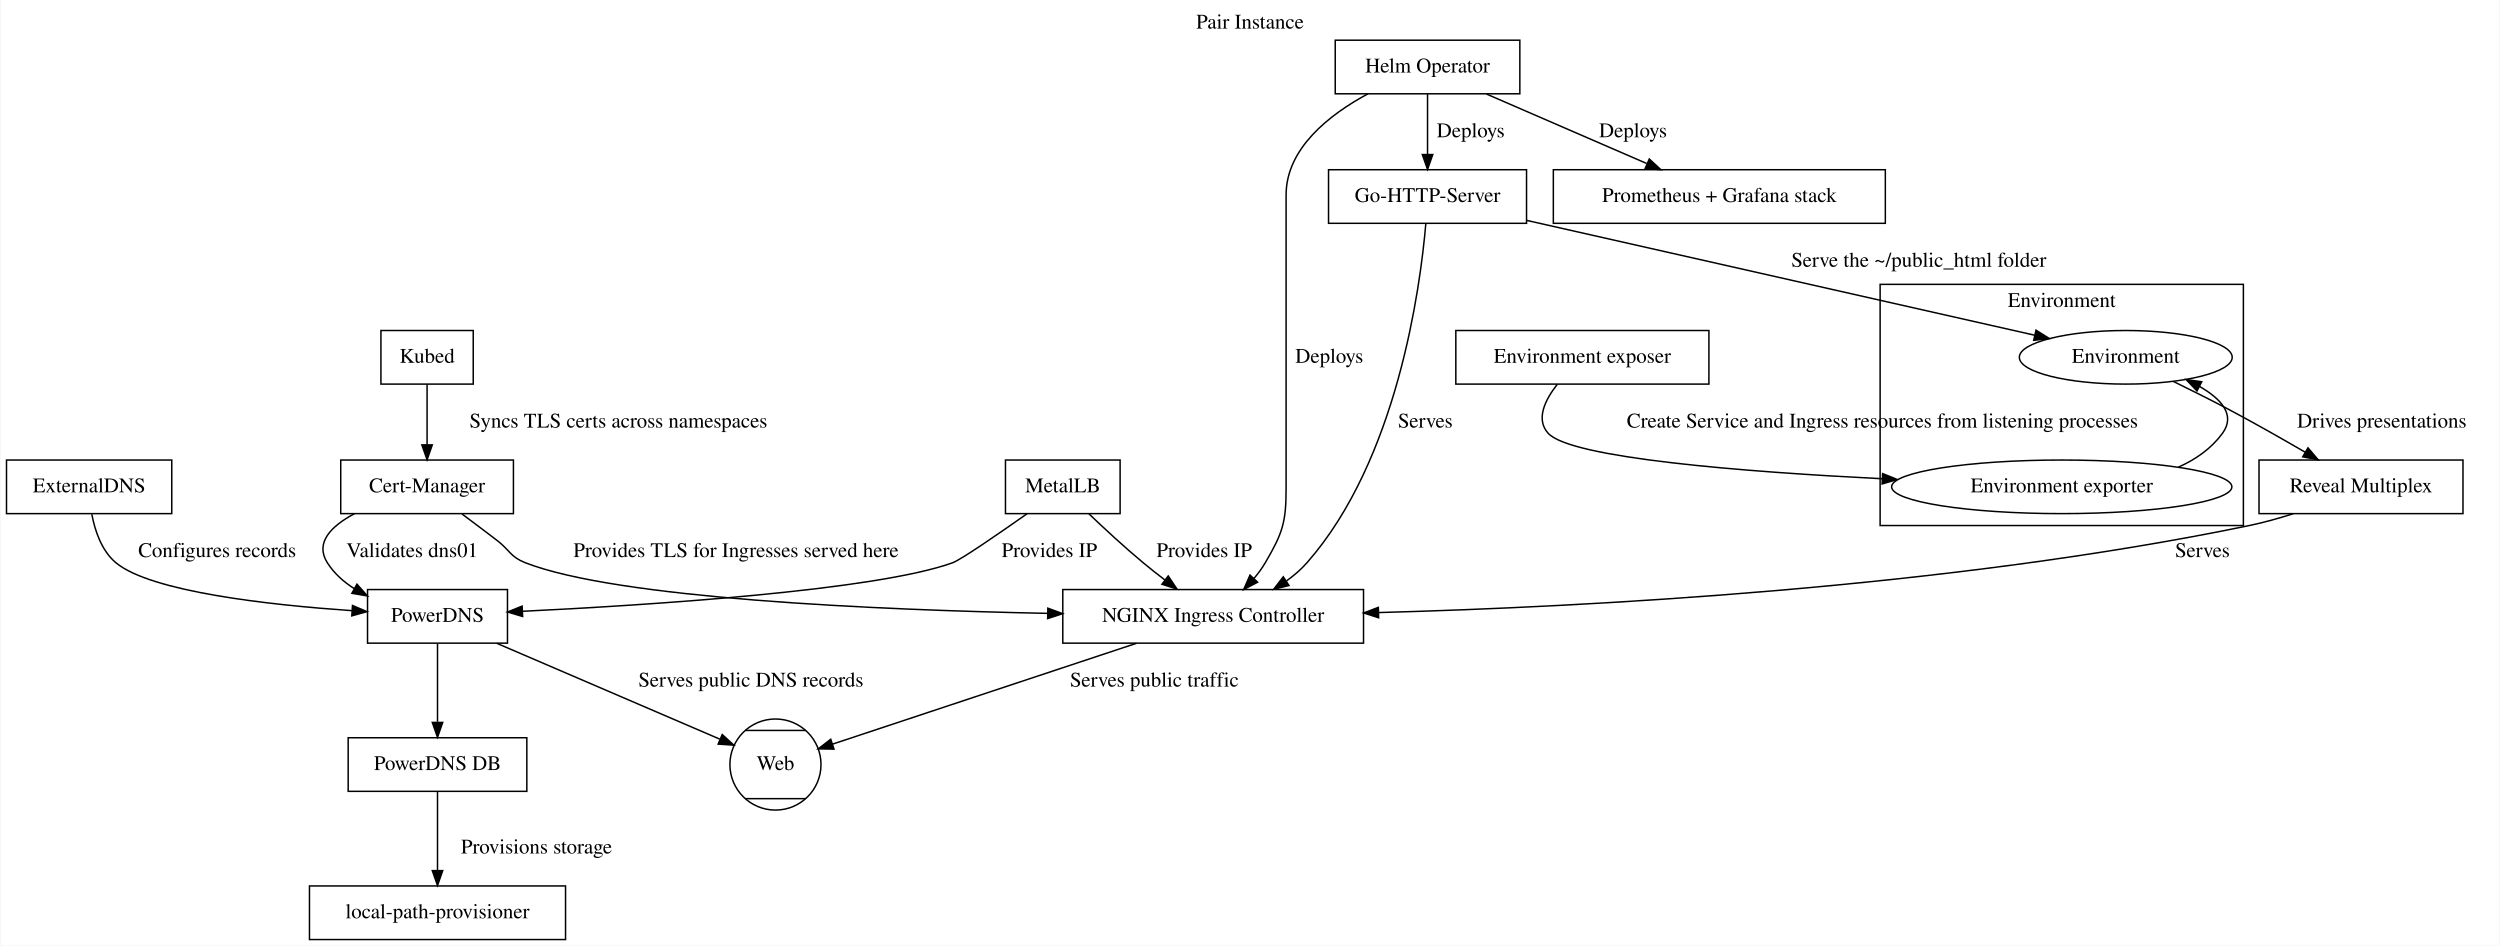
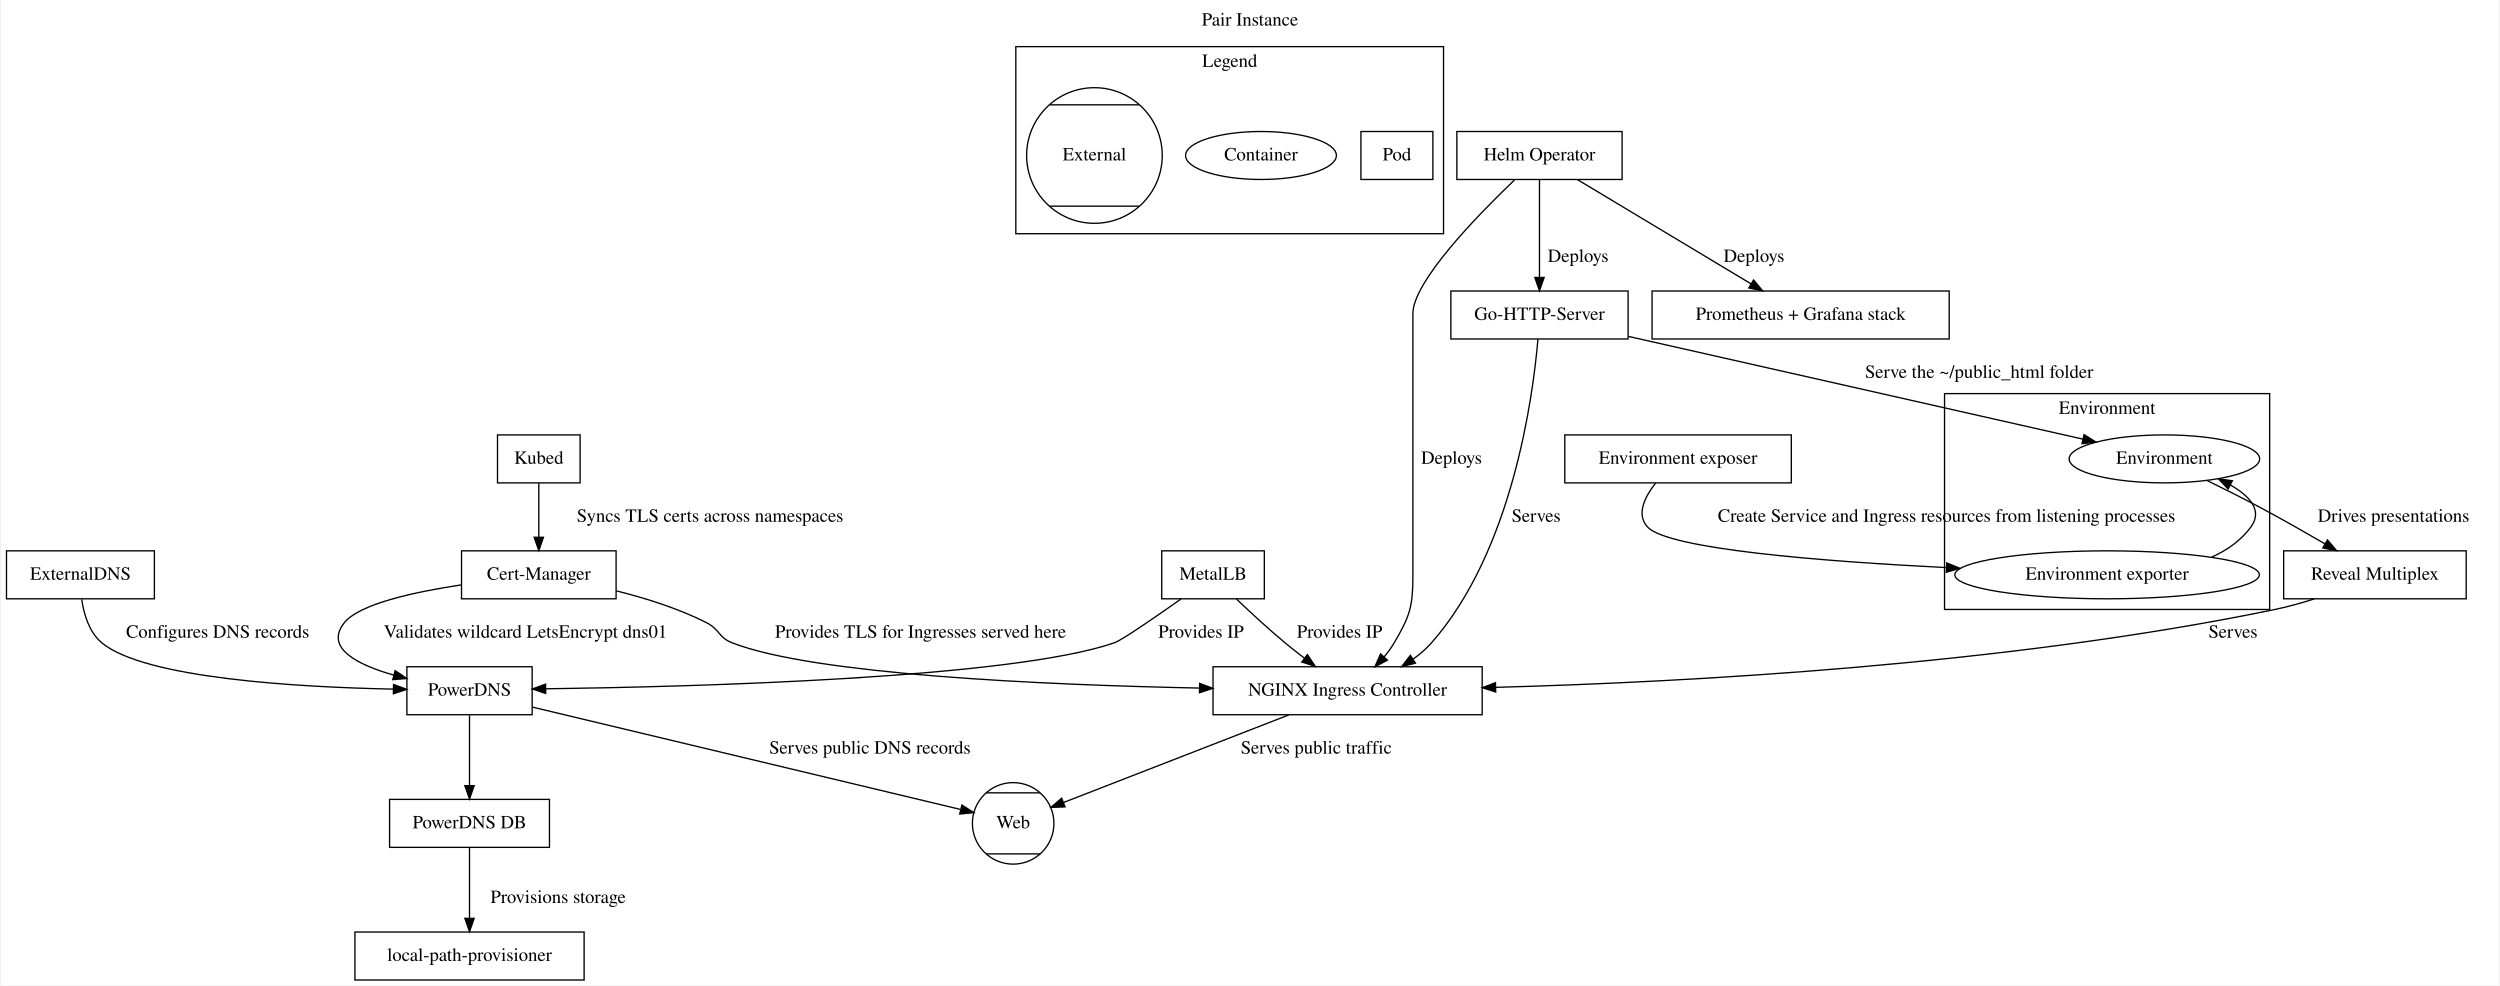
- <svg xmlns="http://www.w3.org/2000/svg" width="1679pt" height="635pt" viewBox="0.00 0.00 1678.50 635.09">
-   <g id="graph0" class="graph" transform="scale(1 1) rotate(0) translate(4 631.09)">
-     <polygon fill="white" stroke="transparent" points="-4,4 -4,-631.09 1674.5,-631.09 1674.5,4 -4,4" />
-     <text text-anchor="middle" x="835.25" y="-611.89" font-family="Times,serif" font-size="14.00">Pair Instance</text>
+ <svg xmlns="http://www.w3.org/2000/svg" width="1875pt" height="739pt" viewBox="0.00 0.00 1874.50 739.49">
+   <g id="graph0" class="graph" transform="scale(1 1) rotate(0) translate(4 735.49)">
+     <polygon fill="white" stroke="transparent" points="-4,4 -4,-735.49 1870.5,-735.49 1870.5,4 -4,4" />
+     <text text-anchor="middle" x="933.25" y="-716.29" font-family="Times,serif" font-size="14.00">Pair Instance</text>
    <g id="clust1" class="cluster">
-       <polygon fill="none" stroke="black" points="1258.5,-278.09 1258.5,-440.09 1502.5,-440.09 1502.5,-278.09 1258.5,-278.09" />
-       <text text-anchor="middle" x="1380.5" y="-424.89" font-family="Times,serif" font-size="14.00">Environment</text>
+       <polygon fill="none" stroke="black" points="757.5,-560.09 757.5,-700.49 1078.5,-700.49 1078.5,-560.09 757.5,-560.09" />
+       <text text-anchor="middle" x="918" y="-685.29" font-family="Times,serif" font-size="14.00">Legend</text>
+     </g>
+     <g id="clust2" class="cluster">
+       <polygon fill="none" stroke="black" points="1454.5,-278.09 1454.5,-440.09 1698.5,-440.09 1698.5,-278.09 1454.5,-278.09" />
+       <text text-anchor="middle" x="1576.5" y="-424.89" font-family="Times,serif" font-size="14.00">Environment</text>
    </g>
    <g id="node1" class="node">
-       <ellipse fill="none" stroke="black" cx="1423.5" cy="-391.09" rx="71.49" ry="18" />
-       <text text-anchor="middle" x="1423.5" y="-387.39" font-family="Times,serif" font-size="14.00">Environment</text>
+       <polygon fill="none" stroke="black" points="1070.5,-636.79 1016.5,-636.79 1016.5,-600.79 1070.5,-600.79 1070.5,-636.79" />
+       <text text-anchor="middle" x="1043.5" y="-615.09" font-family="Times,serif" font-size="14.00">Pod</text>
    </g>
    <g id="node2" class="node">
-       <ellipse fill="none" stroke="black" cx="1380.5" cy="-304.09" rx="114.28" ry="18" />
-       <text text-anchor="middle" x="1380.5" y="-300.39" font-family="Times,serif" font-size="14.00">Environment exporter</text>
+       <ellipse fill="none" stroke="black" cx="941.5" cy="-618.79" rx="56.59" ry="18" />
+       <text text-anchor="middle" x="941.5" y="-615.09" font-family="Times,serif" font-size="14.00">Container</text>
+     </g>
+     <g id="node3" class="node">
+       <ellipse fill="none" stroke="black" cx="816.5" cy="-618.79" rx="50.89" ry="50.89" />
+       <polyline fill="none" stroke="black" points="850.03,-656.81 782.97,-656.81 " />
+       <polyline fill="none" stroke="black" points="850.03,-580.77 782.97,-580.77 " />
+       <text text-anchor="middle" x="816.5" y="-615.09" font-family="Times,serif" font-size="14.00">External</text>
+     </g>
+     <g id="node4" class="node">
+       <ellipse fill="none" stroke="black" cx="1619.5" cy="-391.09" rx="71.49" ry="18" />
+       <text text-anchor="middle" x="1619.5" y="-387.39" font-family="Times,serif" font-size="14.00">Environment</text>
+     </g>
+     <g id="node5" class="node">
+       <ellipse fill="none" stroke="black" cx="1576.5" cy="-304.09" rx="114.28" ry="18" />
+       <text text-anchor="middle" x="1576.5" y="-300.39" font-family="Times,serif" font-size="14.00">Environment exporter</text>
    </g>
    <g id="edge1" class="edge">
-       <path fill="none" stroke="black" d="M1473.03,-371.52C1487.57,-363.17 1497.46,-352.42 1488.5,-340.09 1481.02,-329.81 1470.46,-322.49 1458.84,-317.29" />
-       <polygon fill="black" stroke="black" points="1471.33,-368.46 1464.04,-376.15 1474.53,-374.68 1471.33,-368.46" />
+       <path fill="none" stroke="black" d="M1669.03,-371.52C1683.57,-363.17 1693.46,-352.42 1684.5,-340.09 1677.02,-329.81 1666.46,-322.49 1654.84,-317.29" />
+       <polygon fill="black" stroke="black" points="1667.33,-368.46 1660.04,-376.15 1670.53,-374.68 1667.33,-368.46" />
    </g>
-     <g id="node12" class="node">
-       <polygon fill="none" stroke="black" points="1650,-322.09 1513,-322.09 1513,-286.09 1650,-286.09 1650,-322.09" />
-       <text text-anchor="middle" x="1581.5" y="-300.39" font-family="Times,serif" font-size="14.00">Reveal Multiplex</text>
+     <g id="node15" class="node">
+       <polygon fill="none" stroke="black" points="1846,-322.09 1709,-322.09 1709,-286.09 1846,-286.09 1846,-322.09" />
+       <text text-anchor="middle" x="1777.5" y="-300.39" font-family="Times,serif" font-size="14.00">Reveal Multiplex</text>
    </g>
    <g id="edge16" class="edge">
-       <path fill="none" stroke="black" d="M1455.53,-374.84C1467.81,-368.86 1481.89,-361.82 1494.5,-355.09 1510.95,-346.33 1528.85,-336.15 1544.11,-327.28" />
-       <polygon fill="black" stroke="black" points="1545.89,-330.29 1552.76,-322.23 1542.36,-324.25 1545.89,-330.29" />
-       <text text-anchor="middle" x="1595.5" y="-343.89" font-family="Times,serif" font-size="14.00">Drives presentations</text>
+       <path fill="none" stroke="black" d="M1651.53,-374.84C1663.81,-368.86 1677.89,-361.82 1690.5,-355.09 1706.95,-346.33 1724.85,-336.15 1740.11,-327.28" />
+       <polygon fill="black" stroke="black" points="1741.89,-330.29 1748.76,-322.23 1738.36,-324.25 1741.89,-330.29" />
+       <text text-anchor="middle" x="1791.5" y="-343.89" font-family="Times,serif" font-size="14.00">Drives presentations</text>
    </g>
-     <g id="node3" class="node">
-       <polygon fill="none" stroke="black" points="1143.5,-409.09 973.5,-409.09 973.5,-373.09 1143.5,-373.09 1143.5,-409.09" />
-       <text text-anchor="middle" x="1058.5" y="-387.39" font-family="Times,serif" font-size="14.00">Environment exposer</text>
+     <g id="node6" class="node">
+       <polygon fill="none" stroke="black" points="1339.5,-409.09 1169.5,-409.09 1169.5,-373.09 1339.5,-373.09 1339.5,-409.09" />
+       <text text-anchor="middle" x="1254.5" y="-387.39" font-family="Times,serif" font-size="14.00">Environment exposer</text>
    </g>
    <g id="edge2" class="edge">
-       <path fill="none" stroke="black" d="M1041.59,-372.85C1033.42,-362.45 1027.04,-349.45 1035.5,-340.09 1050.64,-323.34 1166.53,-314.2 1259.88,-309.51" />
-       <polygon fill="black" stroke="black" points="1260.17,-313 1269.99,-309.01 1259.83,-306.01 1260.17,-313" />
-       <text text-anchor="middle" x="1260" y="-343.89" font-family="Times,serif" font-size="14.00">Create Service and Ingress resources from listening processes</text>
+       <path fill="none" stroke="black" d="M1237.59,-372.85C1229.42,-362.45 1223.04,-349.45 1231.5,-340.09 1246.64,-323.34 1362.53,-314.2 1455.88,-309.51" />
+       <polygon fill="black" stroke="black" points="1456.17,-313 1465.99,-309.01 1455.83,-306.01 1456.17,-313" />
+       <text text-anchor="middle" x="1456" y="-343.89" font-family="Times,serif" font-size="14.00">Create Service and Ingress resources from listening processes</text>
    </g>
-     <g id="node4" class="node">
-       <polygon fill="none" stroke="black" points="336.5,-235.09 242.5,-235.09 242.5,-199.09 336.5,-199.09 336.5,-235.09" />
-       <text text-anchor="middle" x="289.5" y="-213.39" font-family="Times,serif" font-size="14.00">PowerDNS</text>
+     <g id="node7" class="node">
+       <polygon fill="none" stroke="black" points="394.5,-235.09 300.5,-235.09 300.5,-199.09 394.5,-199.09 394.5,-235.09" />
+       <text text-anchor="middle" x="347.5" y="-213.39" font-family="Times,serif" font-size="14.00">PowerDNS</text>
    </g>
-     <g id="node5" class="node">
-       <polygon fill="none" stroke="black" points="349.5,-135.55 229.5,-135.55 229.5,-99.55 349.5,-99.55 349.5,-135.55" />
-       <text text-anchor="middle" x="289.5" y="-113.85" font-family="Times,serif" font-size="14.00">PowerDNS DB</text>
+     <g id="node8" class="node">
+       <polygon fill="none" stroke="black" points="407.5,-135.55 287.5,-135.55 287.5,-99.55 407.5,-99.55 407.5,-135.55" />
+       <text text-anchor="middle" x="347.5" y="-113.85" font-family="Times,serif" font-size="14.00">PowerDNS DB</text>
    </g>
    <g id="edge5" class="edge">
-       <path fill="none" stroke="black" d="M289.5,-198.66C289.5,-184.09 289.5,-163.06 289.5,-146.2" />
-       <polygon fill="black" stroke="black" points="293,-145.84 289.5,-135.84 286,-145.84 293,-145.84" />
+       <path fill="none" stroke="black" d="M347.5,-198.66C347.5,-184.09 347.5,-163.06 347.5,-146.2" />
+       <polygon fill="black" stroke="black" points="351,-145.84 347.5,-135.84 344,-145.84 351,-145.84" />
    </g>
-     <g id="node16" class="node">
-       <ellipse fill="none" stroke="black" cx="516.5" cy="-117.55" rx="30.59" ry="30.59" />
-       <polyline fill="none" stroke="black" points="536.7,-140.46 496.3,-140.46 " />
-       <polyline fill="none" stroke="black" points="536.7,-94.64 496.3,-94.64 " />
-       <text text-anchor="middle" x="516.5" y="-113.85" font-family="Times,serif" font-size="14.00">Web</text>
+     <g id="node19" class="node">
+       <ellipse fill="none" stroke="black" cx="755.5" cy="-117.55" rx="30.59" ry="30.59" />
+       <polyline fill="none" stroke="black" points="775.7,-140.46 735.3,-140.46 " />
+       <polyline fill="none" stroke="black" points="775.7,-94.64 735.3,-94.64 " />
+       <text text-anchor="middle" x="755.5" y="-113.85" font-family="Times,serif" font-size="14.00">Web</text>
    </g>
    <g id="edge18" class="edge">
-       <path fill="none" stroke="black" d="M329.3,-198.99C371.56,-180.83 437.84,-152.35 479.14,-134.6" />
-       <polygon fill="black" stroke="black" points="480.76,-137.71 488.57,-130.55 478,-131.28 480.76,-137.71" />
-       <text text-anchor="middle" x="500" y="-169.89" font-family="Times,serif" font-size="14.00">Serves public DNS records</text>
+       <path fill="none" stroke="black" d="M394.7,-204.81C475.84,-185.41 640.31,-146.09 715.89,-128.02" />
+       <polygon fill="black" stroke="black" points="717.03,-131.34 725.94,-125.61 715.4,-124.54 717.03,-131.34" />
+       <text text-anchor="middle" x="648" y="-169.89" font-family="Times,serif" font-size="14.00">Serves public DNS records</text>
    </g>
-     <g id="node11" class="node">
-       <polygon fill="none" stroke="black" points="375.5,-36 203.5,-36 203.5,0 375.5,0 375.5,-36" />
-       <text text-anchor="middle" x="289.5" y="-14.3" font-family="Times,serif" font-size="14.00">local-path-provisioner</text>
+     <g id="node14" class="node">
+       <polygon fill="none" stroke="black" points="433.5,-36 261.5,-36 261.5,0 433.5,0 433.5,-36" />
+       <text text-anchor="middle" x="347.5" y="-14.3" font-family="Times,serif" font-size="14.00">local-path-provisioner</text>
    </g>
    <g id="edge15" class="edge">
-       <path fill="none" stroke="black" d="M289.5,-99.11C289.5,-84.54 289.5,-63.51 289.5,-46.65" />
-       <polygon fill="black" stroke="black" points="293,-46.29 289.5,-36.29 286,-46.29 293,-46.29" />
-       <text text-anchor="middle" x="356" y="-57.8" font-family="Times,serif" font-size="14.00">Provisions storage</text>
+       <path fill="none" stroke="black" d="M347.5,-99.11C347.5,-84.54 347.5,-63.51 347.5,-46.65" />
+       <polygon fill="black" stroke="black" points="351,-46.29 347.5,-36.29 344,-46.29 351,-46.29" />
+       <text text-anchor="middle" x="414" y="-57.8" font-family="Times,serif" font-size="14.00">Provisions storage</text>
    </g>
-     <g id="node6" class="node">
+     <g id="node9" class="node">
      <polygon fill="none" stroke="black" points="111,-322.09 0,-322.09 0,-286.09 111,-286.09 111,-322.09" />
      <text text-anchor="middle" x="55.5" y="-300.39" font-family="Times,serif" font-size="14.00">ExternalDNS</text>
    </g>
    <g id="edge6" class="edge">
-       <path fill="none" stroke="black" d="M57.29,-285.72C59.37,-274.72 63.85,-261.11 73.5,-253.09 97.03,-233.56 176.38,-224.75 232.04,-220.91" />
-       <polygon fill="black" stroke="black" points="232.39,-224.39 242.14,-220.25 231.93,-217.41 232.39,-224.39" />
-       <text text-anchor="middle" x="141.5" y="-256.89" font-family="Times,serif" font-size="14.00">Configures records</text>
+       <path fill="none" stroke="black" d="M56.47,-285.66C58.05,-274.64 61.97,-261.02 71.5,-253.09 103.76,-226.27 219.31,-219.74 290.28,-218.31" />
+       <polygon fill="black" stroke="black" points="290.47,-221.8 300.41,-218.13 290.35,-214.8 290.47,-221.8" />
+       <text text-anchor="middle" x="158.5" y="-256.89" font-family="Times,serif" font-size="14.00">Configures DNS records</text>
    </g>
-     <g id="node7" class="node">
-       <polygon fill="none" stroke="black" points="340.5,-322.09 224.5,-322.09 224.5,-286.09 340.5,-286.09 340.5,-322.09" />
-       <text text-anchor="middle" x="282.5" y="-300.39" font-family="Times,serif" font-size="14.00">Cert-Manager</text>
+     <g id="node10" class="node">
+       <polygon fill="none" stroke="black" points="457.5,-322.09 341.5,-322.09 341.5,-286.09 457.5,-286.09 457.5,-322.09" />
+       <text text-anchor="middle" x="399.5" y="-300.39" font-family="Times,serif" font-size="14.00">Cert-Manager</text>
    </g>
    <g id="edge7" class="edge">
-       <path fill="none" stroke="black" d="M233.65,-286.02C218.13,-277.71 206.96,-266.58 215.5,-253.09 220.04,-245.93 226.48,-240.21 233.69,-235.64" />
-       <polygon fill="black" stroke="black" points="235.39,-238.7 242.44,-230.79 231.99,-232.57 235.39,-238.7" />
-       <text text-anchor="middle" x="272.5" y="-256.89" font-family="Times,serif" font-size="14.00">Validates dns01</text>
+       <path fill="none" stroke="black" d="M341.35,-296.53C305.59,-291.15 264.56,-282.11 253.5,-268.09 238.65,-249.27 262.98,-236.68 290.6,-228.85" />
+       <polygon fill="black" stroke="black" points="291.66,-232.19 300.45,-226.27 289.89,-225.42 291.66,-232.19" />
+       <text text-anchor="middle" x="389.5" y="-256.89" font-family="Times,serif" font-size="14.00">Validates wildcard LetsEncrypt dns01</text>
    </g>
-     <g id="node8" class="node">
-       <polygon fill="none" stroke="black" points="911.5,-235.09 709.5,-235.09 709.5,-199.09 911.5,-199.09 911.5,-235.09" />
-       <text text-anchor="middle" x="810.5" y="-213.39" font-family="Times,serif" font-size="14.00">NGINX Ingress Controller</text>
+     <g id="node11" class="node">
+       <polygon fill="none" stroke="black" points="1107.5,-235.09 905.5,-235.09 905.5,-199.09 1107.5,-199.09 1107.5,-235.09" />
+       <text text-anchor="middle" x="1006.5" y="-213.39" font-family="Times,serif" font-size="14.00">NGINX Ingress Controller</text>
    </g>
    <g id="edge11" class="edge">
-       <path fill="none" stroke="black" d="M306.03,-285.78C313.56,-280.18 321.91,-273.91 329.5,-268.09 338.04,-261.55 338.48,-257 348.5,-253.09 410.1,-229.06 583.14,-221.46 699.07,-219.1" />
-       <polygon fill="black" stroke="black" points="699.47,-222.59 709.4,-218.9 699.34,-215.59 699.47,-222.59" />
-       <text text-anchor="middle" x="490" y="-256.89" font-family="Times,serif" font-size="14.00">Provides TLS for Ingresses served here</text>
+       <path fill="none" stroke="black" d="M457.74,-292.03C479.7,-286.56 504.44,-278.78 525.5,-268.09 535.09,-263.23 534.48,-257 544.5,-253.09 606.1,-229.06 779.14,-221.46 895.07,-219.1" />
+       <polygon fill="black" stroke="black" points="895.47,-222.59 905.4,-218.9 895.34,-215.59 895.47,-222.59" />
+       <text text-anchor="middle" x="686" y="-256.89" font-family="Times,serif" font-size="14.00">Provides TLS for Ingresses served here</text>
    </g>
    <g id="edge19" class="edge">
-       <path fill="none" stroke="black" d="M758.95,-198.99C700.63,-179.64 606.98,-148.57 554.78,-131.25" />
-       <polygon fill="black" stroke="black" points="555.82,-127.91 545.23,-128.08 553.62,-134.55 555.82,-127.91" />
-       <text text-anchor="middle" x="771" y="-169.89" font-family="Times,serif" font-size="14.00">Serves public traffic</text>
+       <path fill="none" stroke="black" d="M962.49,-198.99C914.55,-180.36 838.66,-150.87 793.31,-133.24" />
+       <polygon fill="black" stroke="black" points="794.43,-129.92 783.84,-129.56 791.9,-136.45 794.43,-129.92" />
+       <text text-anchor="middle" x="983" y="-169.89" font-family="Times,serif" font-size="14.00">Serves public traffic</text>
    </g>
-     <g id="node9" class="node">
-       <polygon fill="none" stroke="black" points="1021,-517.09 888,-517.09 888,-481.09 1021,-481.09 1021,-517.09" />
-       <text text-anchor="middle" x="954.5" y="-495.39" font-family="Times,serif" font-size="14.00">Go-HTTP-Server</text>
+     <g id="node12" class="node">
+       <polygon fill="none" stroke="black" points="1217,-517.09 1084,-517.09 1084,-481.09 1217,-481.09 1217,-517.09" />
+       <text text-anchor="middle" x="1150.5" y="-495.39" font-family="Times,serif" font-size="14.00">Go-HTTP-Server</text>
    </g>
    <g id="edge3" class="edge">
-       <path fill="none" stroke="black" d="M1021.2,-483.02C1112.27,-462.44 1274.26,-425.83 1362.34,-405.92" />
-       <polygon fill="black" stroke="black" points="1363.21,-409.31 1372.19,-403.69 1361.66,-402.48 1363.21,-409.31" />
-       <text text-anchor="middle" x="1284.5" y="-451.89" font-family="Times,serif" font-size="14.00">Serve the ~/public_html folder</text>
+       <path fill="none" stroke="black" d="M1217.2,-483.02C1308.27,-462.44 1470.26,-425.83 1558.34,-405.92" />
+       <polygon fill="black" stroke="black" points="1559.21,-409.31 1568.19,-403.69 1557.66,-402.48 1559.21,-409.31" />
+       <text text-anchor="middle" x="1480.5" y="-451.89" font-family="Times,serif" font-size="14.00">Serve the ~/public_html folder</text>
    </g>
    <g id="edge9" class="edge">
-       <path fill="none" stroke="black" d="M953.36,-481C949.63,-437.66 934.2,-322.01 873.5,-253.09 869.53,-248.58 864.83,-244.53 859.81,-240.93" />
-       <polygon fill="black" stroke="black" points="861.43,-237.81 851.14,-235.28 857.61,-243.67 861.43,-237.81" />
-       <text text-anchor="middle" x="953" y="-343.89" font-family="Times,serif" font-size="14.00">Serves</text>
+       <path fill="none" stroke="black" d="M1149.36,-481C1145.63,-437.66 1130.2,-322.01 1069.5,-253.09 1065.53,-248.58 1060.83,-244.53 1055.81,-240.93" />
+       <polygon fill="black" stroke="black" points="1057.43,-237.81 1047.14,-235.28 1053.61,-243.67 1057.43,-237.81" />
+       <text text-anchor="middle" x="1148" y="-343.89" font-family="Times,serif" font-size="14.00">Serves</text>
    </g>
-     <g id="node10" class="node">
-       <polygon fill="none" stroke="black" points="1016.5,-604.09 892.5,-604.09 892.5,-568.09 1016.5,-568.09 1016.5,-604.09" />
-       <text text-anchor="middle" x="954.5" y="-582.39" font-family="Times,serif" font-size="14.00">Helm Operator</text>
+     <g id="node13" class="node">
+       <polygon fill="none" stroke="black" points="1212.5,-636.79 1088.5,-636.79 1088.5,-600.79 1212.5,-600.79 1212.5,-636.79" />
+       <text text-anchor="middle" x="1150.5" y="-615.09" font-family="Times,serif" font-size="14.00">Helm Operator</text>
    </g>
    <g id="edge12" class="edge">
-       <path fill="none" stroke="black" d="M914.49,-568.09C888.52,-554.08 859.5,-531.41 859.5,-500.09 859.5,-500.09 859.5,-500.09 859.5,-303.09 859.5,-280.02 857.15,-273.01 845.5,-253.09 843.35,-249.42 840.73,-245.86 837.89,-242.51" />
-       <polygon fill="black" stroke="black" points="840.37,-240.04 831,-235.1 835.25,-244.81 840.37,-240.04" />
-       <text text-anchor="middle" x="888.5" y="-387.39" font-family="Times,serif" font-size="14.00">Deploys</text>
+       <path fill="none" stroke="black" d="M1131.73,-600.4C1104.05,-573.94 1055.5,-524.12 1055.5,-500.09 1055.5,-500.09 1055.5,-500.09 1055.5,-303.09 1055.5,-280.02 1053.15,-273.01 1041.5,-253.09 1039.35,-249.42 1036.73,-245.86 1033.89,-242.51" />
+       <polygon fill="black" stroke="black" points="1036.37,-240.04 1027,-235.1 1031.25,-244.81 1036.37,-240.04" />
+       <text text-anchor="middle" x="1084.5" y="-387.39" font-family="Times,serif" font-size="14.00">Deploys</text>
    </g>
    <g id="edge14" class="edge">
-       <path fill="none" stroke="black" d="M954.5,-567.89C954.5,-556.26 954.5,-540.64 954.5,-527.33" />
-       <polygon fill="black" stroke="black" points="958,-527.27 954.5,-517.27 951,-527.27 958,-527.27" />
-       <text text-anchor="middle" x="983.5" y="-538.89" font-family="Times,serif" font-size="14.00">Deploys</text>
+       <path fill="none" stroke="black" d="M1150.5,-600.68C1150.5,-581.5 1150.5,-550.14 1150.5,-527.53" />
+       <polygon fill="black" stroke="black" points="1154,-527.23 1150.5,-517.23 1147,-527.23 1154,-527.23" />
+       <text text-anchor="middle" x="1179.5" y="-538.89" font-family="Times,serif" font-size="14.00">Deploys</text>
    </g>
-     <g id="node13" class="node">
-       <polygon fill="none" stroke="black" points="1262,-517.09 1039,-517.09 1039,-481.09 1262,-481.09 1262,-517.09" />
-       <text text-anchor="middle" x="1150.5" y="-495.39" font-family="Times,serif" font-size="14.00">Prometheus + Grafana stack</text>
+     <g id="node16" class="node">
+       <polygon fill="none" stroke="black" points="1458,-517.09 1235,-517.09 1235,-481.09 1458,-481.09 1458,-517.09" />
+       <text text-anchor="middle" x="1346.5" y="-495.39" font-family="Times,serif" font-size="14.00">Prometheus + Grafana stack</text>
    </g>
    <g id="edge13" class="edge">
-       <path fill="none" stroke="black" d="M994.16,-567.89C1025.22,-554.43 1068.55,-535.63 1101.73,-521.25" />
-       <polygon fill="black" stroke="black" points="1103.45,-524.31 1111.23,-517.12 1100.66,-517.89 1103.45,-524.31" />
-       <text text-anchor="middle" x="1092.5" y="-538.89" font-family="Times,serif" font-size="14.00">Deploys</text>
+       <path fill="none" stroke="black" d="M1179,-600.68C1213.4,-580.02 1271.35,-545.22 1309.26,-522.46" />
+       <polygon fill="black" stroke="black" points="1311.19,-525.38 1317.97,-517.23 1307.59,-519.38 1311.19,-525.38" />
+       <text text-anchor="middle" x="1311.5" y="-538.89" font-family="Times,serif" font-size="14.00">Deploys</text>
    </g>
    <g id="edge10" class="edge">
-       <path fill="none" stroke="black" d="M1535.96,-286.02C1526.34,-282.95 1516.18,-280.1 1506.5,-278.09 1303,-236.02 1060.13,-223.39 921.75,-219.64" />
-       <polygon fill="black" stroke="black" points="921.65,-216.13 911.56,-219.37 921.46,-223.13 921.65,-216.13" />
-       <text text-anchor="middle" x="1475" y="-256.89" font-family="Times,serif" font-size="14.00">Serves</text>
+       <path fill="none" stroke="black" d="M1731.96,-286.02C1722.34,-282.95 1712.18,-280.1 1702.5,-278.09 1499,-236.02 1256.13,-223.39 1117.75,-219.64" />
+       <polygon fill="black" stroke="black" points="1117.65,-216.13 1107.56,-219.37 1117.46,-223.13 1117.65,-216.13" />
+       <text text-anchor="middle" x="1671" y="-256.89" font-family="Times,serif" font-size="14.00">Serves</text>
    </g>
-     <g id="node14" class="node">
-       <polygon fill="none" stroke="black" points="748,-322.09 671,-322.09 671,-286.09 748,-286.09 748,-322.09" />
-       <text text-anchor="middle" x="709.5" y="-300.39" font-family="Times,serif" font-size="14.00">MetalLB</text>
+     <g id="node17" class="node">
+       <polygon fill="none" stroke="black" points="944,-322.09 867,-322.09 867,-286.09 944,-286.09 944,-322.09" />
+       <text text-anchor="middle" x="905.5" y="-300.39" font-family="Times,serif" font-size="14.00">MetalLB</text>
    </g>
    <g id="edge4" class="edge">
-       <path fill="none" stroke="black" d="M685.53,-286.04C666.09,-272.35 641.04,-255.1 635.5,-253.09 583.87,-234.39 430.9,-224.6 346.69,-220.49" />
-       <polygon fill="black" stroke="black" points="346.68,-216.99 336.52,-220.01 346.35,-223.98 346.68,-216.99" />
-       <text text-anchor="middle" x="700.5" y="-256.89" font-family="Times,serif" font-size="14.00">Provides IP</text>
+       <path fill="none" stroke="black" d="M881.54,-286C862.11,-272.29 837.07,-255.02 831.5,-253.09 754.18,-226.33 515.57,-220.03 404.93,-218.55" />
+       <polygon fill="black" stroke="black" points="404.67,-215.05 394.63,-218.42 404.58,-222.05 404.67,-215.05" />
+       <text text-anchor="middle" x="896.5" y="-256.89" font-family="Times,serif" font-size="14.00">Provides IP</text>
    </g>
    <g id="edge8" class="edge">
-       <path fill="none" stroke="black" d="M727.07,-285.94C737.42,-276.05 750.92,-263.55 763.5,-253.09 768.11,-249.26 773.09,-245.34 778.02,-241.57" />
-       <polygon fill="black" stroke="black" points="780.32,-244.22 786.21,-235.42 776.11,-238.63 780.32,-244.22" />
-       <text text-anchor="middle" x="804.5" y="-256.89" font-family="Times,serif" font-size="14.00">Provides IP</text>
+       <path fill="none" stroke="black" d="M923.07,-285.94C933.42,-276.05 946.92,-263.55 959.5,-253.09 964.11,-249.26 969.09,-245.34 974.02,-241.57" />
+       <polygon fill="black" stroke="black" points="976.32,-244.22 982.21,-235.42 972.11,-238.63 976.32,-244.22" />
+       <text text-anchor="middle" x="1000.5" y="-256.89" font-family="Times,serif" font-size="14.00">Provides IP</text>
    </g>
-     <g id="node15" class="node">
-       <polygon fill="none" stroke="black" points="313.5,-409.09 251.5,-409.09 251.5,-373.09 313.5,-373.09 313.5,-409.09" />
-       <text text-anchor="middle" x="282.5" y="-387.39" font-family="Times,serif" font-size="14.00">Kubed</text>
+     <g id="node18" class="node">
+       <polygon fill="none" stroke="black" points="430.5,-409.09 368.5,-409.09 368.5,-373.09 430.5,-373.09 430.5,-409.09" />
+       <text text-anchor="middle" x="399.5" y="-387.39" font-family="Times,serif" font-size="14.00">Kubed</text>
    </g>
    <g id="edge17" class="edge">
-       <path fill="none" stroke="black" d="M282.5,-372.89C282.5,-361.26 282.5,-345.64 282.5,-332.33" />
-       <polygon fill="black" stroke="black" points="286,-332.27 282.5,-322.27 279,-332.27 286,-332.27" />
-       <text text-anchor="middle" x="411" y="-343.89" font-family="Times,serif" font-size="14.00">Syncs TLS certs across namespaces</text>
+       <path fill="none" stroke="black" d="M399.5,-372.89C399.5,-361.26 399.5,-345.64 399.5,-332.33" />
+       <polygon fill="black" stroke="black" points="403,-332.27 399.5,-322.27 396,-332.27 403,-332.27" />
+       <text text-anchor="middle" x="528" y="-343.89" font-family="Times,serif" font-size="14.00">Syncs TLS certs across namespaces</text>
    </g>
  </g>
</svg>
